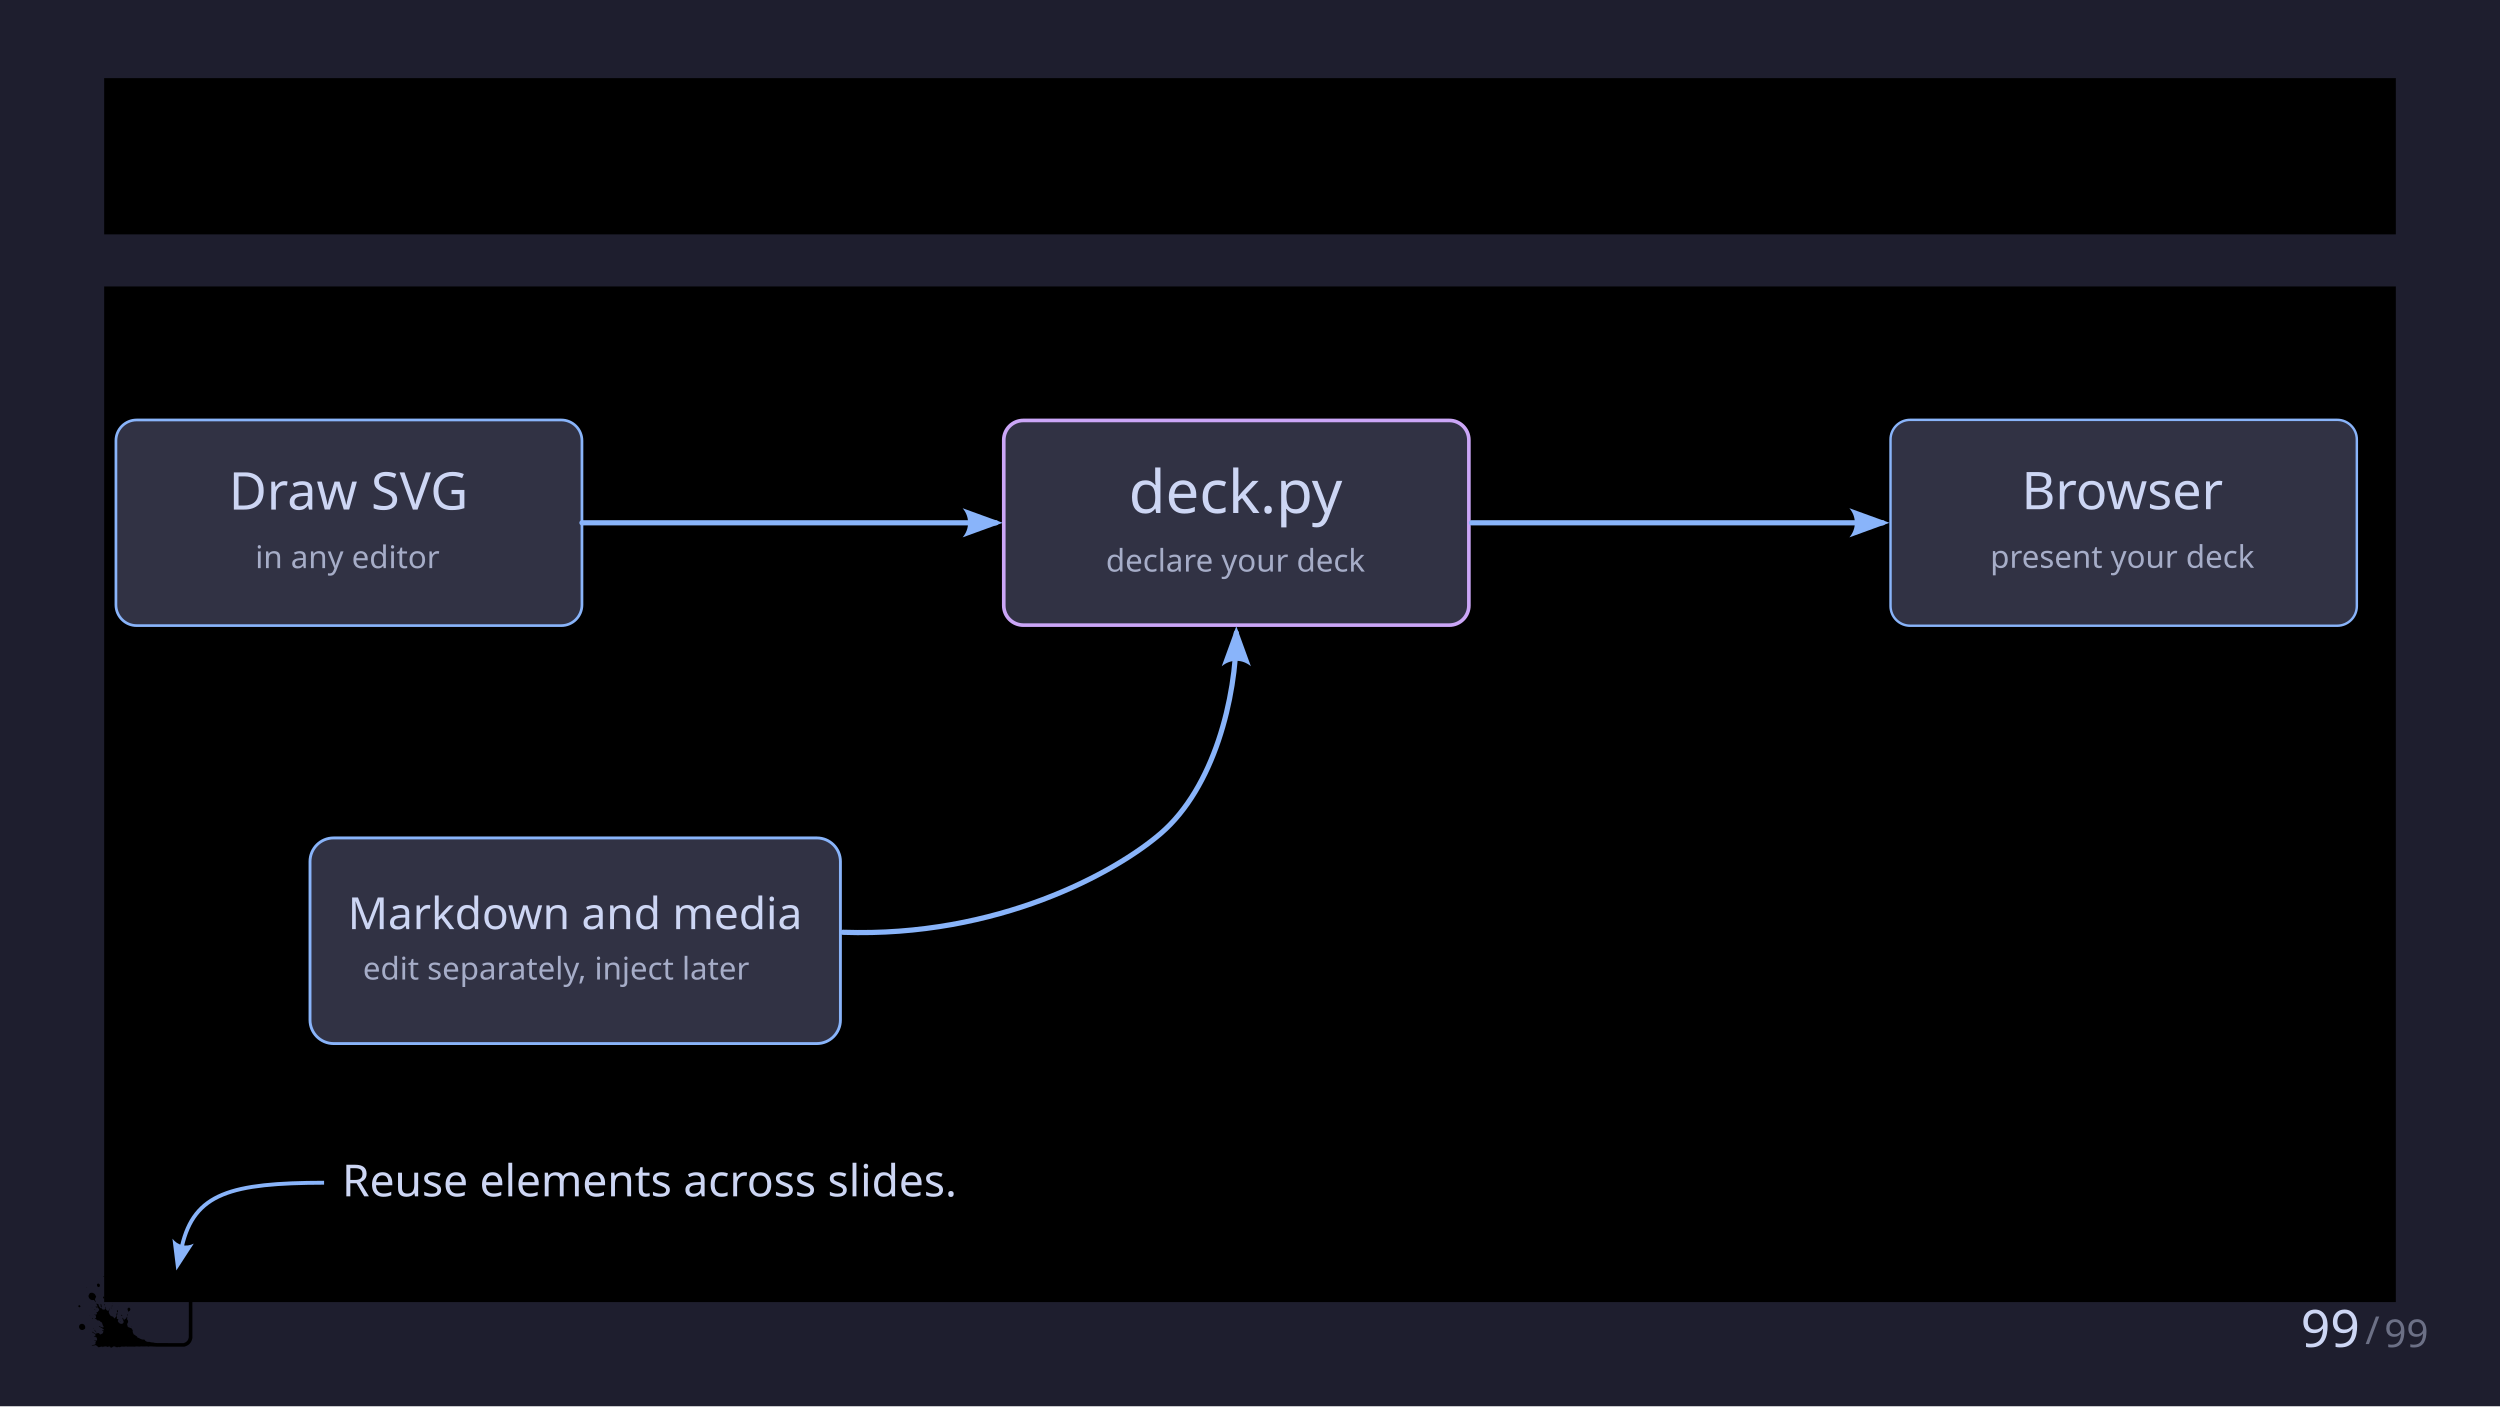
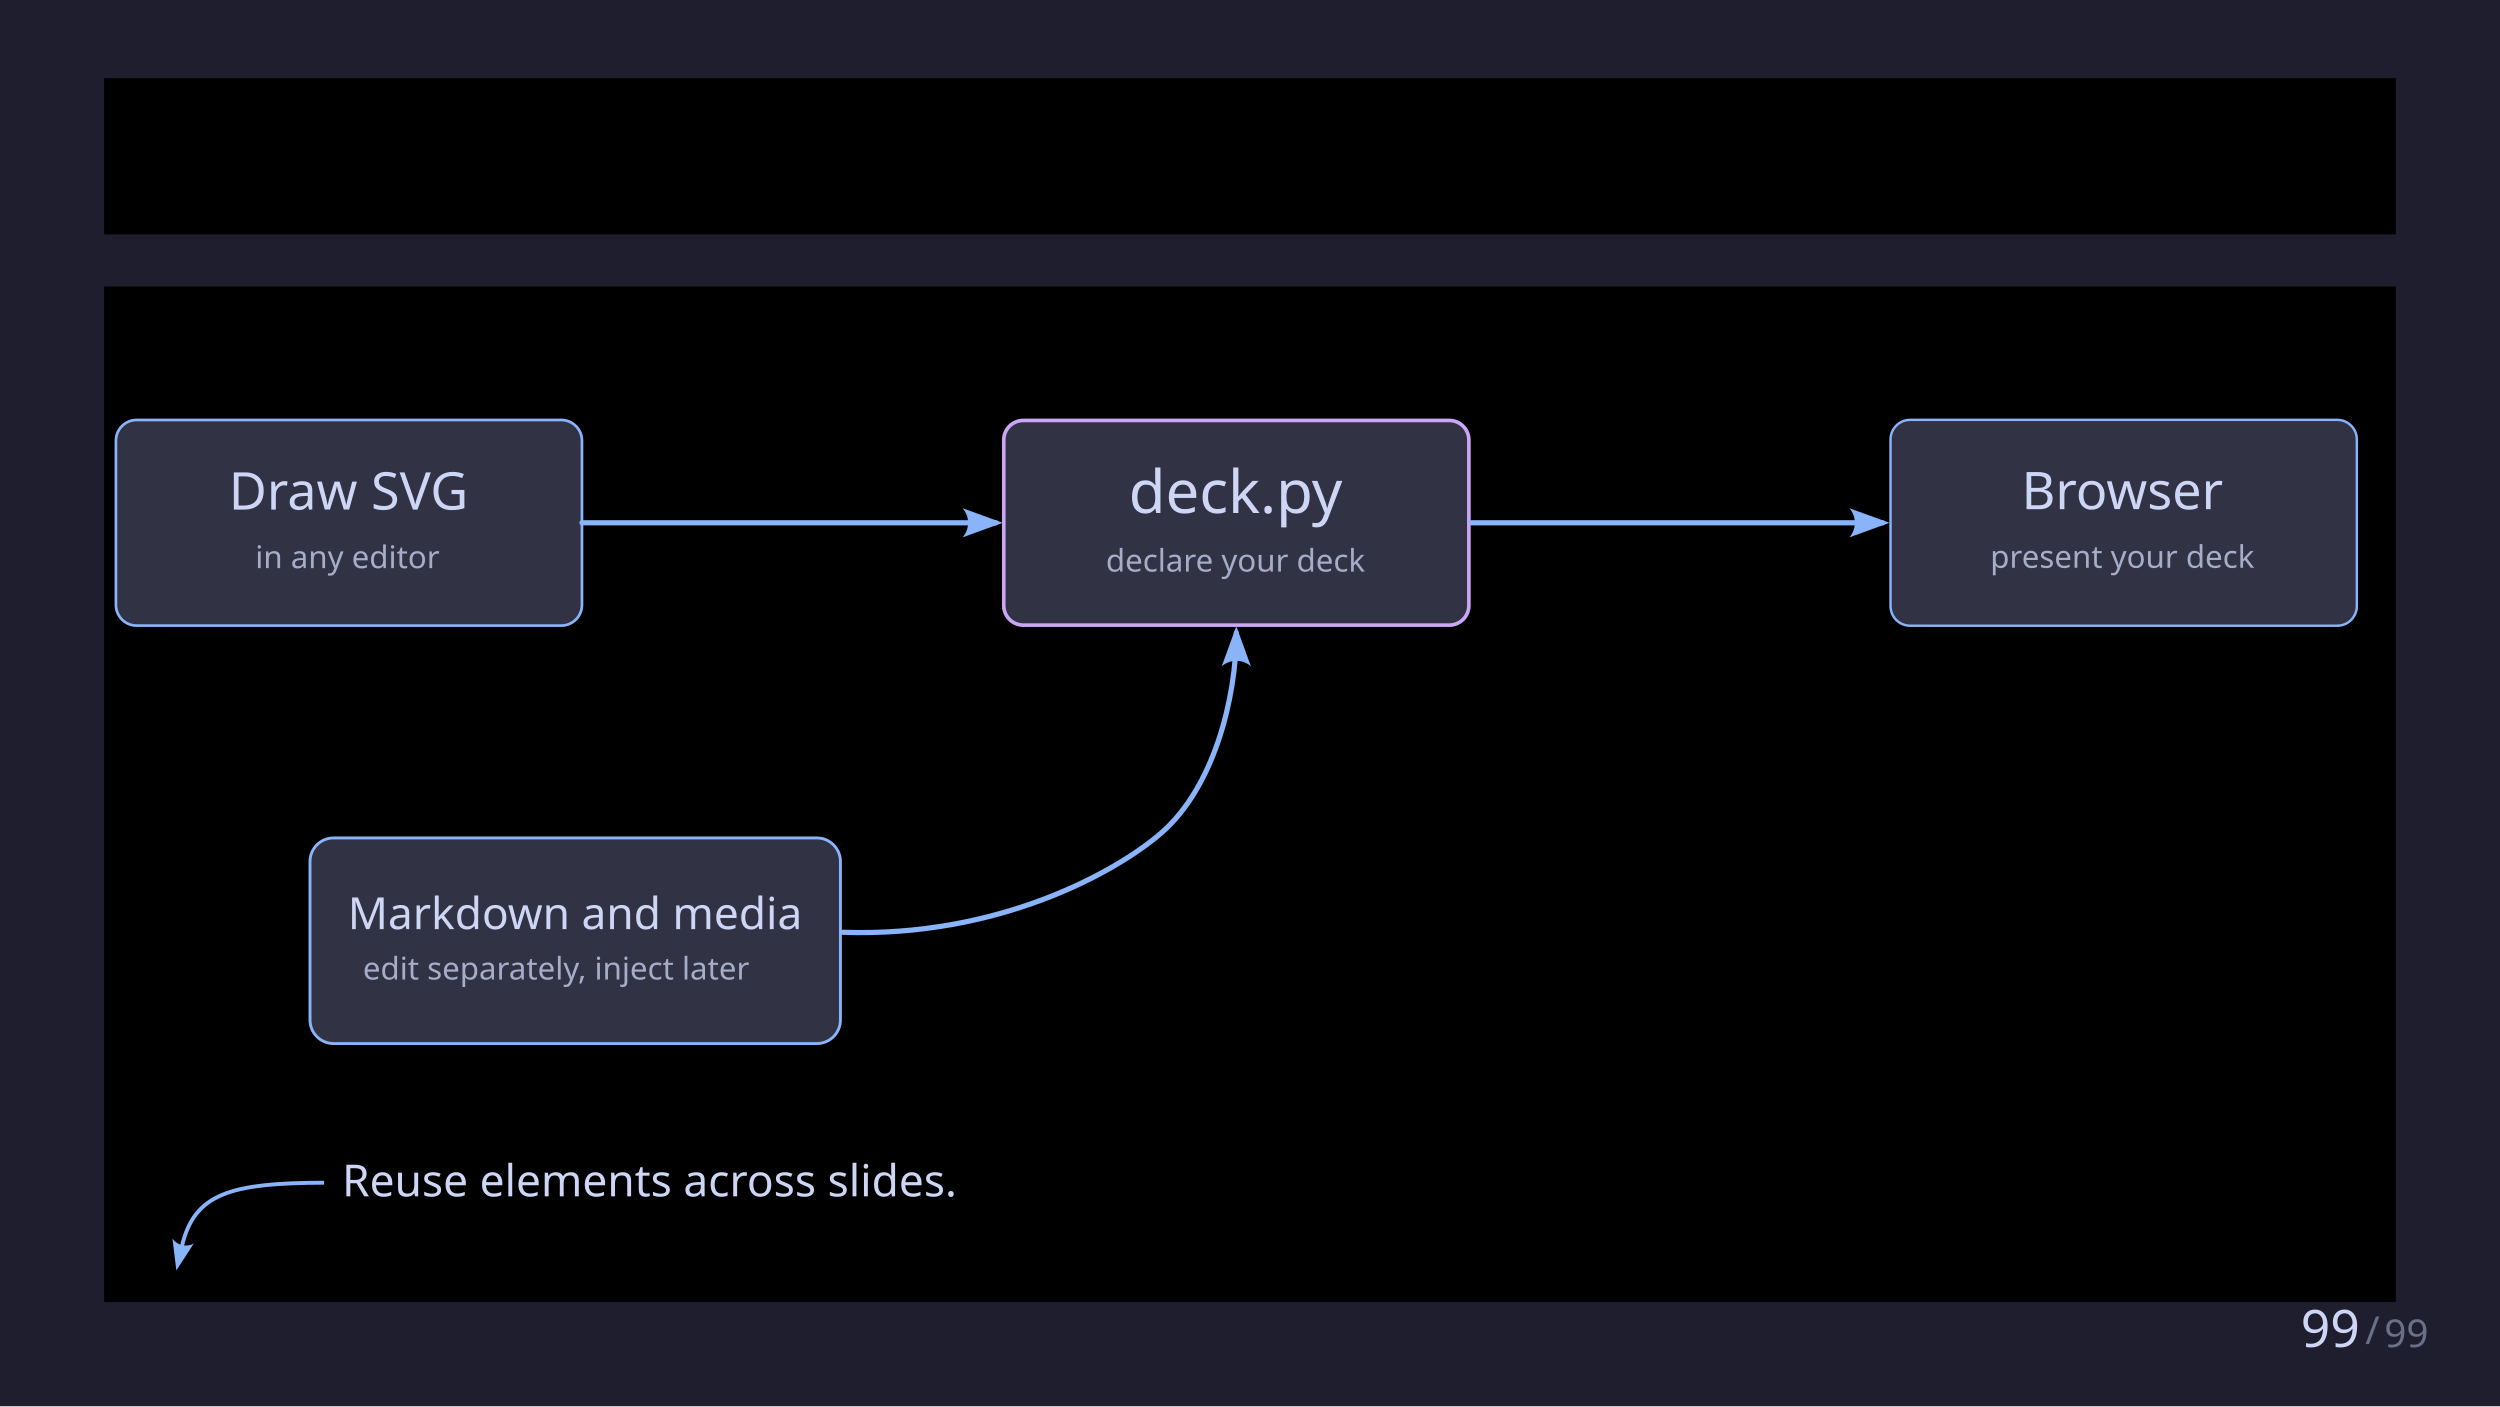
<svg xmlns="http://www.w3.org/2000/svg" xmlns:ns1="urn:inkflow" ns1:parent="local:content" viewBox="0 0 1920 1080" width="1920" height="1080" version="1.1" id="svg13">
  <g ns1:layout-src="./base" ns1:layout-hash="d40175e7">
    <defs />
    <rect width="1920" height="1080" class="inkflow-fill-bg" />
  </g>
  <g ns1:layout-src="builtin:numbered" ns1:layout-hash="2b667c1b">
    <defs />
    <text id="zone-slide-number" x="1812.359" y="1034.438" class="inkflow-fill-text-muted inkflow-fill-text inkflow-fill-code-text" text-anchor="end" font-size="39.664px" font-family="sans-serif" style="stroke-width: 1.417">99</text>
    <text id="zone-slide-total" x="1831.157" y="1034.58" class="inkflow-fill-text-muted inkflow-fill-grey" font-size="29.64px" font-family="sans-serif" style="stroke-width: 1.059">99</text>
    <text id="text1" x="1816.518" y="1032.25" class="inkflow-fill-text-muted inkflow-fill-grey" font-size="29.64px" font-family="sans-serif" style="stroke-width: 1.059">/</text>
  </g>
-   <g ns1:layout-src="local:footer" ns1:layout-hash="9d51cc6f">
-     <defs />
-     <g class="inkflow-demo-logo-mark" transform="matrix(0.7161682,0,0,0.7161682,43.00572,966.5546)" id="g1">
-       <g id="layer1" transform="translate(-148.5314,-96.87841)">
-         <g id="g3" transform="translate(3.746808,2.274717)">
-           <path style="fill-opacity:1;stroke-width:0.372" d="m 203.569,189.978 c -0.189,-0.105 -0.434,-0.191 -0.544,-0.191 h -0.201 l 0.036,-0.375 c 0.048,-0.499 -0.137,-0.658 -0.611,-0.527 -0.191,0.053 -0.516,0.076 -0.721,0.051 -0.281,-0.034 -0.516,0.028 -0.954,0.25 l -0.582,0.295 -0.288,-0.167 c -0.858,-0.497 -0.907,-0.511 -1.749,-0.51 -0.46,3.7e-4 -1.081,0.066 -1.379,0.146 -0.298,0.08 -0.665,0.146 -0.816,0.147 -0.211,7.4e-4 -0.323,0.085 -0.486,0.361 l -0.212,0.36 -0.154,-0.237 c -0.085,-0.13 -0.248,-0.334 -0.364,-0.452 l -0.211,-0.215 -0.528,0.14 c -0.29,0.077 -0.763,0.141 -1.052,0.142 -0.38,7.4e-4 -0.64,0.069 -0.943,0.247 -0.231,0.135 -0.629,0.274 -0.885,0.31 l -0.466,0.064 -0.363,-0.344 c -0.2,-0.189 -0.585,-0.494 -0.856,-0.677 -0.271,-0.184 -0.722,-0.545 -1.003,-0.803 -0.359,-0.33 -0.594,-0.469 -0.79,-0.469 -0.652,0 -1.99,0.215 -2.527,0.405 -0.97,0.345 -2.362,0.082 -1.633,-0.308 0.11,-0.059 0.542,-0.17 0.96,-0.247 1.612,-0.297 2.119,-0.44 2.452,-0.694 0.488,-0.373 0.58,-0.629 0.441,-1.232 -0.178,-0.773 -0.148,-0.949 0.23,-1.327 0.454,-0.454 0.444,-0.677 -0.043,-0.925 -0.213,-0.109 -0.415,-0.243 -0.45,-0.299 -0.098,-0.158 -0.75,-0.459 -1.154,-0.532 -0.201,-0.036 -0.392,-0.109 -0.424,-0.161 -0.109,-0.177 0.784,-0.093 1.233,0.115 0.244,0.113 0.731,0.227 1.083,0.254 l 0.64,0.048 0.285,-0.301 c 0.393,-0.415 0.465,-1.123 0.17,-1.687 -0.115,-0.221 -0.209,-0.579 -0.209,-0.797 0,-0.596 -0.287,-0.802 -1.542,-1.108 -0.79,-0.193 -1.118,-0.322 -1.329,-0.524 -0.404,-0.387 -0.365,-0.509 0.139,-0.431 0.23,0.036 0.515,0.117 0.634,0.181 0.118,0.064 0.329,0.117 0.468,0.117 0.29,0 0.329,-0.196 0.119,-0.599 -0.112,-0.214 -0.112,-0.284 6e-4,-0.437 0.173,-0.237 0.171,-0.773 -0.005,-1.11 -0.216,-0.416 -0.544,-0.671 -1.289,-1.004 -1.102,-0.492 -2.597,-1.555 -2.472,-1.757 0.089,-0.144 0.518,-0.151 0.605,-0.009 0.036,0.058 0.338,0.236 0.67,0.396 0.333,0.16 1.018,0.599 1.523,0.976 0.504,0.377 1.09,0.737 1.3,0.8 l 0.383,0.115 0.26,-0.17 c 0.143,-0.094 0.348,-0.369 0.456,-0.613 l 0.196,-0.443 -0.18,-0.214 c -0.099,-0.117 0.05,-0.003 0.332,0.254 l 0.513,0.468 h 0.408 c 0.224,0 0.531,-0.073 0.682,-0.162 0.151,-0.089 0.343,-0.136 0.425,-0.105 0.083,0.032 0.313,0.349 0.512,0.705 0.522,0.933 0.819,1.105 1.314,0.758 0.144,-0.101 0.423,-0.213 0.62,-0.249 0.197,-0.036 0.525,-0.197 0.727,-0.358 0.203,-0.161 0.446,-0.293 0.54,-0.293 0.221,0 0.353,-0.169 0.436,-0.557 0.036,-0.171 0.219,-0.525 0.405,-0.787 0.186,-0.262 0.339,-0.552 0.339,-0.644 0,-0.092 -0.166,-0.292 -0.368,-0.443 -0.367,-0.275 -0.784,-0.712 -0.951,-0.997 -0.063,-0.107 -0.025,-0.201 0.134,-0.33 0.333,-0.27 0.69,-0.22 1.175,0.166 0.335,0.266 0.463,0.319 0.566,0.233 0.303,-0.251 0.06,-0.973 -0.327,-0.973 -0.083,0 -0.469,-0.308 -0.858,-0.685 -0.389,-0.377 -0.86,-0.751 -1.048,-0.83 -0.188,-0.08 -0.495,-0.259 -0.683,-0.4 -0.188,-0.14 -0.52,-0.303 -0.738,-0.361 -0.349,-0.093 -0.611,-0.253 -1.45,-0.883 -0.159,-0.119 -0.192,-0.217 -0.141,-0.418 0.102,-0.408 0.36,-0.327 1.235,0.388 l 0.797,0.651 0.425,-0.064 c 0.341,-0.051 0.475,-0.025 0.677,0.135 0.608,0.478 1.47,0.498 1.679,0.038 0.173,-0.379 -0.052,-1.099 -0.457,-1.461 -0.182,-0.162 -0.362,-0.439 -0.4,-0.614 -0.038,-0.175 -0.111,-0.344 -0.161,-0.375 -0.05,-0.031 -0.091,-0.28 -0.091,-0.554 0,-0.413 -0.05,-0.556 -0.295,-0.835 -0.176,-0.201 -0.295,-0.446 -0.295,-0.61 0,-0.327 -0.098,-0.461 -0.73,-1 -0.395,-0.336 -0.543,-0.405 -0.803,-0.375 l -0.319,0.037 -0.056,-0.352 c -0.083,-0.519 -0.349,-0.749 -0.962,-0.829 -0.289,-0.038 -0.678,-0.158 -0.863,-0.267 -0.268,-0.157 -0.434,-0.185 -0.804,-0.134 -0.579,0.08 -0.818,-0.039 -1.07,-0.534 -0.106,-0.208 -0.331,-0.495 -0.5,-0.637 l -0.307,-0.259 h -0.788 c -0.561,0 -0.777,-0.033 -0.75,-0.116 0.045,-0.135 0.183,-0.218 0.686,-0.416 0.236,-0.093 0.455,-0.288 0.626,-0.559 l 0.263,-0.417 -0.069,-0.452 c -0.038,-0.249 -0.076,-0.723 -0.086,-1.053 -0.019,-0.7 -0.102,-0.826 -0.852,-1.299 -0.6,-0.379 -0.985,-0.701 -0.985,-0.825 0,-0.19 0.477,-0.057 0.94,0.262 0.274,0.189 0.635,0.37 0.801,0.404 l 0.303,0.061 0.504,-0.768 c 0.277,-0.423 0.504,-0.862 0.504,-0.977 0,-0.115 -0.155,-0.427 -0.345,-0.694 -0.407,-0.572 -0.445,-0.785 -0.123,-0.686 0.122,0.037 0.425,0.092 0.673,0.121 l 0.452,0.053 0.213,-0.27 c 0.117,-0.149 0.213,-0.363 0.213,-0.475 0,-0.124 0.238,-0.426 0.605,-0.767 l 0.605,-0.562 -0.056,-0.622 c -0.045,-0.5 -0.104,-0.661 -0.297,-0.82 -0.132,-0.109 -0.298,-0.309 -0.368,-0.445 -0.571,-1.105 -1.749,-1.704 -1.938,-0.984 -0.065,0.247 -0.136,0.246 -0.451,-0.002 -0.402,-0.316 -0.678,-0.831 -0.603,-1.127 0.052,-0.207 0.105,-0.244 0.274,-0.191 0.116,0.036 0.338,0.173 0.495,0.304 0.385,0.322 0.929,0.286 1.131,-0.075 0.194,-0.347 0.09,-0.68 -0.382,-1.225 -0.216,-0.25 -0.393,-0.529 -0.393,-0.621 -3e-5,-0.091 -0.091,-0.406 -0.202,-0.698 -0.128,-0.337 -0.168,-0.566 -0.108,-0.625 0.158,-0.158 0.705,0.027 0.974,0.329 0.196,0.22 0.34,0.286 0.625,0.286 0.492,0 0.68,0.205 0.68,0.744 0,0.579 0.263,1.24 0.822,2.069 1.006,1.491 1.126,1.597 1.598,1.418 0.414,-0.157 0.521,-0.114 0.729,0.293 0.109,0.214 0.471,0.609 0.804,0.879 l 0.606,0.49 0.995,-0.022 c 0.556,-0.013 1.092,-0.075 1.215,-0.143 0.142,-0.078 0.274,-0.308 0.374,-0.652 l 0.154,-0.531 -0.152,-0.365 c -0.169,-0.405 -0.21,-1.621 -0.054,-1.621 0.054,0 0.099,0.095 0.099,0.21 0,0.115 0.083,0.348 0.185,0.517 0.102,0.169 0.214,0.551 0.25,0.849 0.175,1.443 0.467,1.964 1.472,2.63 0.923,0.611 1.679,0.515 1.898,-0.242 0.127,-0.438 0.691,-1.305 0.85,-1.305 0.051,0 0.068,0.055 0.039,0.123 -0.029,0.068 -0.251,0.633 -0.492,1.255 -0.61,1.574 -0.662,2.1 -0.275,2.757 0.195,0.331 0.489,1.054 0.553,1.36 0.037,0.179 0.214,0.472 0.392,0.65 0.178,0.178 0.353,0.416 0.389,0.528 0.129,0.408 0.446,0.694 0.841,0.761 0.215,0.036 0.553,0.195 0.752,0.353 0.277,0.22 0.464,0.287 0.798,0.287 0.583,0 0.796,0.132 1.007,0.622 0.246,0.572 0.958,1.445 1.178,1.445 0.106,0 0.295,-0.175 0.452,-0.418 0.149,-0.23 0.481,-0.618 0.738,-0.862 0.347,-0.329 0.486,-0.545 0.539,-0.837 0.039,-0.217 0.136,-0.466 0.215,-0.554 0.105,-0.117 0.149,-0.453 0.164,-1.226 l 0.02,-1.065 0.218,-0.218 c 0.12,-0.12 0.245,-0.328 0.279,-0.462 0.045,-0.18 0.11,-0.23 0.25,-0.194 l 0.189,0.049 -0.001,0.752 -0.001,0.752 -0.403,0.738 -0.403,0.738 0.226,0.9 0.226,0.9 -0.124,0.674 -0.124,0.674 0.222,0.18 c 0.17,0.138 0.361,0.174 0.819,0.155 l 0.597,-0.025 0.031,0.21 c 0.017,0.115 -0.105,0.519 -0.271,0.897 -0.391,0.891 -0.392,1.268 -0.006,1.639 0.162,0.156 0.295,0.353 0.295,0.44 0,0.285 0.297,0.587 0.693,0.705 0.292,0.087 0.391,0.169 0.392,0.323 0.002,0.236 0.683,0.846 0.945,0.846 0.095,0 0.314,-0.051 0.487,-0.114 l 0.315,-0.114 0.323,0.23 0.323,0.23 0.288,-0.165 c 0.158,-0.091 0.358,-0.165 0.444,-0.165 0.086,0 0.339,-0.107 0.563,-0.239 0.525,-0.308 0.939,-1.038 0.939,-1.658 0,-0.519 -0.242,-1.266 -0.447,-1.381 -0.094,-0.052 -0.144,-0.238 -0.144,-0.53 v -0.45 l -0.343,-0.314 -0.343,-0.314 -0.049,-0.807 c -0.04,-0.657 -0.022,-0.807 0.093,-0.807 0.201,0 0.798,0.817 0.995,1.361 0.297,0.819 0.619,1.495 0.713,1.495 0.05,0 0.119,-0.137 0.152,-0.304 0.1,-0.499 0.415,-0.838 0.997,-1.074 0.401,-0.163 0.648,-0.351 0.937,-0.714 0.216,-0.271 0.393,-0.535 0.393,-0.585 0,-0.051 0.112,-0.336 0.248,-0.634 0.283,-0.619 0.525,-0.678 0.672,-0.164 0.067,0.234 0.035,0.529 -0.128,1.167 -0.123,0.483 -0.19,0.961 -0.155,1.102 0.068,0.272 0.418,0.783 0.872,1.275 0.24,0.26 0.279,0.368 0.227,0.629 -0.035,0.173 -0.015,0.493 0.043,0.71 l 0.106,0.395 -0.193,0.261 c -0.294,0.398 -0.709,1.256 -0.709,1.467 0,0.103 -0.067,0.243 -0.148,0.311 -0.196,0.162 -0.187,0.288 0.06,0.853 0.127,0.29 0.203,0.658 0.195,0.942 -0.007,0.256 0.039,0.567 0.103,0.689 0.064,0.123 0.145,0.289 0.181,0.371 0.036,0.081 0.2,0.214 0.366,0.295 0.165,0.081 0.34,0.236 0.387,0.345 0.065,0.147 0.211,0.209 0.579,0.247 0.366,0.037 0.599,0.135 0.908,0.383 l 0.415,0.333 0.455,-0.062 0.455,-0.062 0.539,0.566 c 0.317,0.332 0.702,0.891 0.935,1.353 l 0.395,0.788 -0.054,0.832 -0.054,0.832 0.346,0.767 c 0.19,0.422 0.412,0.987 0.492,1.257 0.153,0.516 0.431,0.793 0.796,0.793 0.122,0 0.468,0.218 0.781,0.492 0.309,0.271 0.614,0.492 0.677,0.492 0.063,0 0.238,0.129 0.389,0.287 0.151,0.158 0.392,0.316 0.535,0.351 0.44,0.108 0.676,0.32 0.741,0.664 0.086,0.459 0.293,0.72 0.814,1.026 0.323,0.189 0.57,0.259 0.879,0.247 0.359,-0.014 0.456,0.024 0.59,0.229 0.24,0.366 0.652,0.58 2.011,1.042 l 1.231,0.418 0.923,-0.006 c 1.105,-0.007 1.72,0.199 1.896,0.638 0.06,0.151 0.15,0.363 0.2,0.471 0.093,0.204 1.187,0.917 1.707,1.113 0.78,0.294 1.656,0.42 2.16,0.311 l 0.498,-0.108 0.884,0.303 c 0.899,0.308 2.858,0.57 3.527,0.472 0.194,-0.029 0.465,0.037 0.753,0.181 0.875,0.439 2.122,0.473 17.484,0.479 l 14.179,0.005 0.64,-0.181 c 2.758,-0.779 4.717,-3.139 5.027,-6.057 0.067,-0.63 0.09,-9.087 0.07,-25.123 l -0.031,-24.173 -0.177,-0.591 c -0.725,-2.421 -2.422,-4.112 -4.866,-4.851 l -0.565,-0.171 -33.675,-0.028 c -24.105,-0.02 -33.912,0.003 -34.508,0.08 -2.34,0.305 -4.216,1.629 -5.228,3.69 -0.671,1.366 -0.707,1.604 -0.758,5.071 l -0.046,3.102 -0.184,0.36 c -0.634,1.242 -2.429,1.297 -3.25,0.1 l -0.237,-0.346 -0.03,-3.06 c -0.034,-3.399 0.033,-4.154 0.486,-5.521 1.311,-3.951 4.686,-6.722 8.8,-7.227 1.177,-0.144 67.306,-0.152 68.68,-0.008 4.075,0.427 7.556,3.237 8.842,7.136 0.596,1.807 0.562,0.146 0.562,27.324 v 24.961 l -0.18,0.817 c -0.444,2.02 -1.208,3.581 -2.495,5.097 -1.136,1.339 -3.288,2.65 -5.202,3.17 l -0.985,0.267 -14.228,-7.5e-4 c -15.013,-0.001 -19.266,-0.051 -19.724,-0.232 -0.435,-0.172 -3.852,-0.147 -3.998,0.029 -0.204,0.246 -0.558,0.263 -1.042,0.049 l -0.464,-0.205 -1.393,0.056 c -0.766,0.031 -1.459,0.06 -1.54,0.066 -0.081,0.006 -0.281,0.012 -0.443,0.014 -0.162,0.002 -0.561,0.006 -0.886,0.01 -0.325,0.004 -1.078,-0.029 -1.674,-0.073 -0.901,-0.066 -1.164,-0.052 -1.563,0.084 -0.283,0.097 -0.566,0.134 -0.689,0.091 -0.115,-0.04 -0.786,-0.08 -1.49,-0.089 -0.704,-0.009 -1.494,-0.051 -1.756,-0.092 -0.332,-0.052 -0.727,-0.022 -1.31,0.1 l -0.834,0.175 -1.644,-0.077 c -1.951,-0.091 -3.185,-0.091 -5.214,0.002 l -1.502,0.069 -0.257,-0.168 c -0.214,-0.14 -0.324,-0.151 -0.664,-0.063 -1.156,0.298 -3.467,0.35 -4.346,0.097 -0.349,-0.101 -0.97,0.074 -1.889,0.531 l -0.609,0.303 -0.355,-0.311 c -0.195,-0.171 -0.413,-0.311 -0.485,-0.311 -0.072,0 -0.301,0.136 -0.51,0.301 -0.262,0.208 -0.441,0.282 -0.58,0.24 -0.429,-0.132 -1.009,-0.163 -1.481,-0.079 -0.668,0.119 -0.771,0.082 -1.021,-0.362 -0.249,-0.442 -0.464,-0.542 -0.854,-0.394 -0.167,0.064 -0.542,0.079 -0.949,0.039 l -0.672,-0.066 -0.467,0.467 c -0.441,0.441 -1.208,0.846 -1.58,0.833 -0.093,-0.003 -0.323,-0.092 -0.512,-0.197 z m -15.8,-16.388 c -0.214,-0.131 -0.487,-0.402 -0.608,-0.601 -0.12,-0.199 -0.445,-0.592 -0.723,-0.873 -0.539,-0.546 -0.709,-1.046 -0.378,-1.115 0.182,-0.038 1.206,1.258 1.574,1.991 0.11,0.22 0.292,0.499 0.404,0.621 0.255,0.278 0.216,0.274 -0.269,-0.024 z m 5.361,-0.45 c 0,-0.057 0.044,-0.077 0.099,-0.043 0.054,0.034 0.099,0.08 0.099,0.104 0,0.024 -0.044,0.043 -0.099,0.043 -0.054,0 -0.099,-0.047 -0.099,-0.104 z m -21.17,-2.006 c -0.679,-0.188 -0.992,-0.384 -1.537,-0.96 -1.306,-1.381 -1.292,-3.503 0.032,-4.757 0.515,-0.488 1.451,-0.836 2.243,-0.834 0.522,0.001 1.609,0.392 2.075,0.747 0.542,0.413 1.066,1.283 1.265,2.1 l 0.17,0.7 -0.163,0.491 c -0.107,0.321 -0.141,0.623 -0.099,0.872 l 0.064,0.38 -0.277,0.098 c -0.153,0.054 -0.497,0.28 -0.765,0.502 -0.848,0.703 -1.97,0.95 -3.008,0.662 z m 12.857,-1.393 c -0.085,-0.085 -0.155,-0.218 -0.155,-0.295 0,-0.204 0.334,-0.173 0.536,0.05 0.301,0.332 -0.061,0.565 -0.381,0.245 z m 40.632,-2.423 c 0.07,-0.209 0.355,-0.334 0.478,-0.21 0.062,0.062 0.083,0.16 0.046,0.219 -0.091,0.147 -0.574,0.139 -0.525,-0.009 z m -1.795,-0.672 c 0,-0.054 0.044,-0.099 0.099,-0.099 0.054,0 0.099,0.044 0.099,0.099 0,0.054 -0.044,0.099 -0.099,0.099 -0.054,0 -0.099,-0.044 -0.099,-0.099 z m -9.63,-4.254 c -0.17,-0.17 -0.149,-0.571 0.029,-0.571 0.081,0 0.148,0.011 0.148,0.025 0,0.014 0.041,0.169 0.092,0.345 0.098,0.34 -0.033,0.438 -0.269,0.201 z m -30.046,-3.14 c -0.38,-0.204 -0.541,-0.426 -0.46,-0.637 0.082,-0.213 0.33,-0.172 0.707,0.116 0.218,0.166 0.338,0.341 0.338,0.492 0,0.273 -0.119,0.279 -0.585,0.029 z m -2.992,-3.011 c -0.036,-0.036 -0.066,-0.125 -0.066,-0.197 0,-0.202 0.275,-0.156 0.394,0.066 0.088,0.164 0.075,0.197 -0.079,0.197 -0.101,0 -0.214,-0.03 -0.25,-0.066 z m 34.223,-2.5e-4 c -0.172,-0.069 -0.416,-0.565 -0.416,-0.845 0,-0.295 0.173,-0.468 0.468,-0.468 0.333,0 0.67,0.755 0.502,1.125 -0.11,0.242 -0.278,0.299 -0.554,0.188 z m 5.915,-0.492 c -0.099,-0.258 0.145,-1.236 0.363,-1.453 0.154,-0.154 0.222,-0.171 0.316,-0.077 0.094,0.094 0.094,0.216 0.001,0.564 -0.065,0.244 -0.119,0.529 -0.119,0.632 0,0.198 -0.243,0.498 -0.404,0.498 -0.052,0 -0.123,-0.074 -0.158,-0.164 z m -16.81,-0.492 c -0.035,-0.09 -0.017,-0.21 0.039,-0.266 0.07,-0.07 0.102,-0.019 0.102,0.164 0,0.304 -0.049,0.339 -0.14,0.102 z m 2.356,-2.199 c -0.034,-0.054 -0.014,-0.099 0.043,-0.099 0.057,0 0.104,0.044 0.104,0.099 0,0.054 -0.02,0.099 -0.043,0.099 -0.024,0 -0.071,-0.044 -0.104,-0.099 z m 3.657,-0.594 c 0.038,-0.299 0.004,-0.571 -0.102,-0.824 -0.227,-0.544 -0.208,-1.289 0.039,-1.536 0.444,-0.444 0.844,-0.051 0.96,0.944 l 0.047,0.403 -0.293,0.336 c -0.161,0.185 -0.386,0.513 -0.5,0.73 l -0.207,0.394 z m 11.835,-1.109 c -0.029,-0.449 -0.104,-0.71 -0.272,-0.947 -0.128,-0.18 -0.25,-0.488 -0.271,-0.685 -0.021,-0.197 -0.064,-0.524 -0.095,-0.727 -0.079,-0.519 0.005,-0.76 0.408,-1.174 0.431,-0.442 1.154,-0.719 1.464,-0.56 0.445,0.228 0.858,0.726 1.001,1.207 0.204,0.686 0.186,0.859 -0.162,1.543 l -0.307,0.604 -0.522,0.231 c -0.378,0.167 -0.607,0.354 -0.83,0.679 -0.169,0.246 -0.323,0.448 -0.341,0.448 -0.018,0 -0.051,-0.279 -0.072,-0.62 z m -35.044,-1.308 c -0.071,-0.086 -0.342,-0.263 -0.603,-0.396 -0.281,-0.142 -0.474,-0.307 -0.474,-0.404 0,-0.09 -0.1,-0.272 -0.222,-0.404 l -0.222,-0.24 0.517,0.316 c 0.284,0.174 0.517,0.348 0.517,0.388 0,0.04 0.159,0.258 0.352,0.484 0.194,0.226 0.332,0.412 0.307,0.412 -0.025,0 -0.103,-0.07 -0.174,-0.155 z m 15.312,-1.888 c 0.109,-0.614 0.159,-0.714 0.357,-0.714 0.105,0 0.19,0.024 0.19,0.052 0,0.106 -0.497,1.031 -0.554,1.031 -0.032,0 -0.029,-0.166 0.007,-0.369 z m 2.06,-0.186 c 0.034,-0.251 0.067,-0.639 0.072,-0.862 l 0.01,-0.405 0.141,0.64 c 0.144,0.655 0.076,1.083 -0.172,1.083 -0.079,0 -0.095,-0.14 -0.051,-0.457 z m -21.279,-1.291 c -0.264,-0.257 -0.345,-0.349 -0.179,-0.203 0.166,0.146 0.423,0.311 0.572,0.367 0.149,0.056 0.271,0.147 0.271,0.203 0,0.199 -0.191,0.093 -0.664,-0.367 z m 9.926,0.197 c -0.285,-0.624 -0.415,-1.16 -0.385,-1.588 0.018,-0.25 -0.03,-0.604 -0.106,-0.785 -0.11,-0.262 -0.115,-0.395 -0.024,-0.647 0.063,-0.174 0.115,-0.413 0.115,-0.531 0,-0.148 0.06,-0.215 0.194,-0.215 0.152,0 0.23,0.124 0.359,0.566 0.091,0.311 0.161,0.689 0.157,0.839 -0.004,0.15 0.084,0.479 0.195,0.731 0.163,0.368 0.191,0.573 0.141,1.046 -0.089,0.853 -0.396,1.13 -0.646,0.584 z m -23.754,-0.151 c -0.368,-0.305 -0.869,-0.955 -0.869,-1.129 0,-0.146 0.543,-0.701 0.962,-0.982 l 0.223,-0.15 0.409,0.283 c 0.666,0.461 0.966,0.81 0.966,1.124 0,0.156 -0.055,0.328 -0.123,0.383 -0.068,0.054 -0.284,0.233 -0.481,0.398 -0.422,0.352 -0.726,0.373 -1.088,0.074 z m 35.292,-1.153 0.025,-0.64 h 0.246 c 0.204,0 0.251,0.053 0.276,0.312 0.023,0.237 -0.043,0.391 -0.271,0.64 l -0.302,0.328 z m 7.459,0.246 c 0,-0.081 0.067,-0.148 0.148,-0.148 0.081,0 0.148,0.067 0.148,0.148 0,0.081 -0.067,0.148 -0.148,0.148 -0.081,0 -0.148,-0.067 -0.148,-0.148 z m -15.174,-1.304 c -0.244,-0.57 -0.298,-1.208 -0.109,-1.281 0.234,-0.09 0.443,0.241 0.525,0.832 0.137,0.989 -0.083,1.227 -0.417,0.449 z m 8.38,-1.146 c 0,-0.075 0.067,-0.191 0.148,-0.258 l 0.148,-0.123 v 0.258 c 0,0.164 -0.054,0.258 -0.148,0.258 -0.081,0 -0.148,-0.061 -0.148,-0.136 z m -8.665,-1.292 c 0,-0.081 0.044,-0.148 0.099,-0.148 0.054,0 0.099,0.067 0.099,0.148 0,0.081 -0.044,0.148 -0.099,0.148 -0.054,0 -0.099,-0.067 -0.099,-0.148 z m -9.446,-0.896 c -0.168,-0.141 -0.502,-0.561 -0.742,-0.931 -0.252,-0.389 -0.605,-0.786 -0.835,-0.938 l -0.399,-0.264 -1.009,0.066 -1.009,0.066 -0.591,-0.296 c -0.325,-0.163 -0.64,-0.297 -0.7,-0.299 -0.166,-0.005 -1.005,-0.773 -1.429,-1.31 -0.208,-0.263 -0.425,-0.663 -0.484,-0.89 -0.059,-0.227 -0.197,-0.636 -0.308,-0.91 -0.222,-0.55 -0.217,-0.588 0.263,-1.866 0.174,-0.462 0.385,-0.811 0.641,-1.058 0.241,-0.232 0.407,-0.497 0.447,-0.714 l 0.065,-0.345 h 0.469 c 0.258,0 0.787,-0.072 1.175,-0.159 l 0.705,-0.159 0.562,0.247 c 0.309,0.136 0.717,0.298 0.907,0.36 0.635,0.207 1.508,0.91 1.672,1.345 0.082,0.218 0.293,0.612 0.469,0.875 0.176,0.264 0.32,0.535 0.32,0.603 0,0.068 0.114,0.259 0.253,0.424 0.172,0.205 0.233,0.365 0.19,0.5 -0.035,0.109 -0.097,0.199 -0.139,0.199 -0.099,0 -0.305,0.453 -0.305,0.672 0,0.094 -0.205,0.516 -0.457,0.938 -0.616,1.036 -0.611,1.277 0.06,2.566 0.624,1.198 0.71,1.413 0.598,1.482 -0.048,0.029 -0.224,-0.062 -0.392,-0.204 z m 8.451,-4 c -0.117,-0.229 -0.297,-0.53 -0.401,-0.671 -0.149,-0.202 -0.168,-0.308 -0.091,-0.511 0.122,-0.322 0.489,-0.668 0.707,-0.668 0.237,0 0.9,0.761 0.841,0.966 -0.026,0.092 -0.103,0.366 -0.17,0.61 -0.23,0.835 -0.55,0.934 -0.886,0.274 z m -17.836,-11.058 c -0.307,-0.266 -0.365,-0.572 -0.099,-0.52 0.174,0.034 0.459,0.507 0.402,0.667 -0.017,0.048 -0.154,-0.018 -0.302,-0.146 z m -0.566,-0.933 c 0,-0.054 0.044,-0.099 0.099,-0.099 0.054,0 0.099,0.044 0.099,0.099 0,0.054 -0.044,0.099 -0.099,0.099 -0.054,0 -0.099,-0.044 -0.099,-0.099 z m 13.096,-0.003 c -0.081,-0.054 -0.333,-0.146 -0.56,-0.206 -0.227,-0.059 -0.475,-0.18 -0.553,-0.27 -0.245,-0.284 -0.668,-1.671 -0.597,-1.963 0.141,-0.586 0.411,-0.961 0.85,-1.18 0.662,-0.33 0.877,-0.29 1.524,0.287 0.312,0.278 0.602,0.537 0.644,0.574 0.135,0.12 0.258,1.592 0.152,1.824 -0.054,0.118 -0.228,0.291 -0.387,0.385 -0.159,0.094 -0.36,0.279 -0.446,0.41 -0.166,0.253 -0.382,0.301 -0.626,0.138 z m 5.355,-11.079 c -0.214,-0.327 -0.056,-0.734 0.285,-0.734 0.299,0 0.465,0.175 0.465,0.492 0,0.513 -0.473,0.666 -0.75,0.242 z" id="path1" />
-         </g>
-       </g>
-     </g>
-   </g>
-   <g ns1:layout-src="local:content" ns1:layout-hash="30764380">
+   <g ns1:layout-src="local:content" ns1:layout-hash="ce9151cd">
    <defs />
    <rect id="zone-title" x="80" y="60" width="1760" height="120" />
    <rect id="zone-content" x="80" y="220" width="1760" height="780" />
  </g>
  <defs id="defs5">
    <marker style="overflow:visible" id="marker11" refX="5" refY="0" orient="auto-start-reverse" markerWidth="1" markerHeight="1" viewBox="0 0 1 1" preserveAspectRatio="xMidYMid">
      <path transform="scale(0.7)" d="M -2,-4 9,0 -2,4 c 2,-2.33 2,-5.66 0,-8 z" style="fill:context-stroke;fill-rule:evenodd;stroke:none" id="path11" />
    </marker>
    <marker style="overflow:visible" id="marker9" refX="5" refY="0" orient="auto-start-reverse" markerWidth="1" markerHeight="1" viewBox="0 0 1 1" preserveAspectRatio="xMidYMid">
      <path transform="scale(0.7)" d="M -2,-4 9,0 -2,4 c 2,-2.33 2,-5.66 0,-8 z" style="fill:context-stroke;fill-rule:evenodd;stroke:none" id="path9" />
    </marker>
    <marker style="overflow:visible" id="ConcaveTriangle" refX="0" refY="0" orient="auto-start-reverse" markerWidth="1" markerHeight="1" viewBox="0 0 1 1" preserveAspectRatio="xMidYMid">
      <path transform="scale(0.7)" d="M -2,-4 9,0 -2,4 c 2,-2.33 2,-5.66 0,-8 z" style="fill:context-stroke;fill-rule:evenodd;stroke:none" id="path7" />
    </marker>
    <style id="inkflow-preview">.inkflow-fill-bg { fill: #1e1e2e; }
.inkflow-stroke-bg { stroke: #1e1e2e; }
.inkflow-fill-surface { fill: #313244; }
.inkflow-stroke-surface { stroke: #313244; }
.inkflow-fill-border { fill: #585b70; }
.inkflow-stroke-border { stroke: #585b70; }
.inkflow-fill-text { fill: #cdd6f4; }
.inkflow-stroke-text { stroke: #cdd6f4; }
.inkflow-fill-text-muted { fill: #a6adc8; }
.inkflow-stroke-text-muted { stroke: #a6adc8; }
.inkflow-fill-accent { fill: #cba6f7; }
.inkflow-stroke-accent { stroke: #cba6f7; }
.inkflow-fill-accent-fg { fill: #11111b; }
.inkflow-stroke-accent-fg { stroke: #11111b; }
.inkflow-fill-code-bg { fill: #181825; }
.inkflow-stroke-code-bg { stroke: #181825; }
.inkflow-fill-code-text { fill: #cdd6f4; }
.inkflow-stroke-code-text { stroke: #cdd6f4; }
.inkflow-fill-red { fill: #f38ba8; }
.inkflow-stroke-red { stroke: #f38ba8; }
.inkflow-fill-orange { fill: #fab387; }
.inkflow-stroke-orange { stroke: #fab387; }
.inkflow-fill-yellow { fill: #f9e2af; }
.inkflow-stroke-yellow { stroke: #f9e2af; }
.inkflow-fill-green { fill: #a6e3a1; }
.inkflow-stroke-green { stroke: #a6e3a1; }
.inkflow-fill-teal { fill: #94e2d5; }
.inkflow-stroke-teal { stroke: #94e2d5; }
.inkflow-fill-blue { fill: #89b4fa; }
.inkflow-stroke-blue { stroke: #89b4fa; }
.inkflow-fill-purple { fill: #cba6f7; }
.inkflow-stroke-purple { stroke: #cba6f7; }
.inkflow-fill-pink { fill: #f5c2e7; }
.inkflow-stroke-pink { stroke: #f5c2e7; }
.inkflow-fill-grey { fill: #6c7086; }
.inkflow-stroke-grey { stroke: #6c7086; }</style>
  </defs>
  <g id="box-svg" transform="translate(-431.0114,87.50203)" class="inkflow-stroke-blue">
    <rect x="520.041" y="235.041" width="357.919" height="157.919" rx="15.908" class="inkflow-fill-surface inkflow-stroke-border inkflow-stroke-blue" stroke-width="2.081" id="rect-svg" />
    <g id="g11" transform="translate(1.5258789e-5,-1.152344)">
      <text x="698.678" y="305" text-anchor="middle" font-family="sans-serif" font-size="40px" font-weight="bold" class="inkflow-fill-text inkflow-fill-code-text" id="text-svg" style="font-style: normal; font-variant: normal; font-weight: normal; font-stretch: normal; font-size: 40px; font-family: sans-serif; -inkscape-font-specification: 'sans-serif, Normal'; font-variant-ligatures: normal; font-variant-caps: normal; font-variant-numeric: normal; font-variant-east-asian: normal; text-anchor: middle; stroke: none">Draw SVG</text>
      <text x="697.869" y="350" text-anchor="middle" font-family="sans-serif" font-size="24px" class="inkflow-fill-text-muted" id="text-svg-sub" style="stroke:none">in any editor</text>
    </g>
  </g>
  <g id="box-deck" transform="translate(260.9884,-111.1556)">
    <rect x="509.899" y="434.056" width="357.203" height="157.203" rx="15.04" class="inkflow-fill-surface inkflow-stroke-accent" stroke-width="2.797" id="rect-deck" />
    <g id="g12" transform="translate(-12.12695,-14.86389)">
      <text x="700" y="520" text-anchor="middle" font-family="monospace" font-size="46px" class="inkflow-fill-text inkflow-fill-code-text" id="text-deck" style="font-style: normal; font-variant: normal; font-weight: normal; font-stretch: normal; font-size: 46px; font-family: sans-serif; -inkscape-font-specification: 'sans-serif, Normal'; font-variant-ligatures: normal; font-variant-caps: normal; font-variant-numeric: normal; font-variant-east-asian: normal; text-anchor: middle; stroke: none">deck.py</text>
      <text x="700" y="565" text-anchor="middle" font-family="sans-serif" font-size="24px" class="inkflow-fill-text-muted" id="text-deck-sub">declare your deck</text>
    </g>
  </g>
  <g id="box-md" transform="translate(-232.5193,-46.50386)" class="inkflow-stroke-blue">
    <rect x="470.608" y="690.041" width="407.352" height="157.919" rx="18.105" class="inkflow-fill-surface inkflow-stroke-border inkflow-stroke-blue" stroke-width="2.22" id="rect-md" />
    <g id="g14" transform="translate(-25.841,0.06022644)">
      <text x="700" y="760" text-anchor="middle" font-family="sans-serif" font-size="34px" font-weight="bold" class="inkflow-fill-text inkflow-fill-code-text" id="text-md" style="font-style: normal; font-variant: normal; font-weight: normal; font-stretch: normal; font-size: 34px; font-family: sans-serif; -inkscape-font-specification: 'sans-serif, Normal'; font-variant-ligatures: normal; font-variant-caps: normal; font-variant-numeric: normal; font-variant-east-asian: normal; text-anchor: middle; stroke: none">Markdown and media</text>
      <text xml:space="preserve" style="font-style:normal;font-variant:normal;font-weight:normal;font-stretch:normal;font-size:24px;line-height:normal;font-family:sans-serif;-inkscape-font-specification:'sans-serif, Normal';font-variant-ligatures:normal;font-variant-caps:normal;font-variant-numeric:normal;font-variant-east-asian:normal;text-decoration-color:#000000;writing-mode:lr-tb;direction:ltr;fill:none;stroke:none;stroke-width:4;stroke-linecap:round;stroke-miterlimit:3;stroke-dasharray:none" x="537.052" y="798.719" id="text-md-sub">
        <tspan id="tspan14" x="537.052" y="798.719" style="font-size: 24px" class="inkflow-fill-text-muted">edit separately, inject later</tspan>
      </text>
    </g>
  </g>
  <g id="box-browser" transform="translate(151.9882,-122.498)">
    <rect x="1299.936" y="444.936" width="358.127" height="158.127" rx="15.079" class="inkflow-fill-surface inkflow-stroke-border inkflow-stroke-blue" stroke-width="1.873" id="rect-browser" />
    <g id="g13" transform="translate(-12.05469,-6.416016)">
      <text x="1490" y="520" text-anchor="middle" font-family="sans-serif" font-size="40px" font-weight="bold" class="inkflow-fill-text inkflow-fill-code-text" id="text-browser" style="font-style: normal; font-variant: normal; font-weight: normal; font-stretch: normal; font-size: 40px; font-family: sans-serif; -inkscape-font-specification: 'sans-serif, Normal'; font-variant-ligatures: normal; font-variant-caps: normal; font-variant-numeric: normal; font-variant-east-asian: normal; text-anchor: middle; stroke: none">Browser</text>
      <text x="1490" y="565" text-anchor="middle" font-family="sans-serif" font-size="24px" class="inkflow-fill-text-muted" id="text-browser-sub">present your deck</text>
    </g>
  </g>
  <g id="inherit">
    <text xml:space="preserve" style="font-style: normal; font-variant: normal; font-weight: normal; font-stretch: normal; font-size: 34px; line-height: normal; font-family: sans-serif; -inkscape-font-specification: 'sans-serif, Normal'; font-variant-ligatures: normal; font-variant-caps: normal; font-variant-numeric: normal; font-variant-east-asian: normal; text-decoration-color: #000000; writing-mode: lr-tb; direction: ltr; stroke: none; stroke-width: 8; stroke-linecap: round" x="262.695" y="918.801" id="text-inherit" class="inkflow-fill-accent-fg">
      <tspan x="262.695" y="918.801" id="tspan6" class="inkflow-fill-text inkflow-fill-code-text">Reuse elements across slides.</tspan>
    </text>
    <path d="m 248.896,908.327 c -71.743,0.164 -99.766,8.07 -109.209,48.964" fill="none" stroke-width="3" id="path-inherit" style="marker-end: url(#ConcaveTriangle)" class="inkflow-stroke-blue" />
  </g>
  <path style="fill: none; stroke-width: 4; stroke-linecap: round; stroke-miterlimit: 3; stroke-dasharray: none; marker-end: url(#marker11)" d="m 446.948,401.502 317.939,10e-6" id="arrow-svg" class="inkflow-stroke-blue" />
  <path style="fill: none; stroke-width: 4; stroke-linecap: round; stroke-miterlimit: 3; stroke-dasharray: none; marker-end: url(#marker11)" d="m 1130.09,401.502 h 315.835" id="arrow-render" class="inkflow-stroke-blue" />
  <path style="fill: none; stroke-width: 4; stroke-linecap: round; stroke-dasharray: none; marker-end: url(#marker9)" d="m 647.481,715.996 c 118.678,4.062 208.91,-45.728 244.043,-75.986 40.787,-35.129 57.965,-103.907 57.965,-153.907" id="arrow-md" class="inkflow-stroke-blue" />
</svg>
